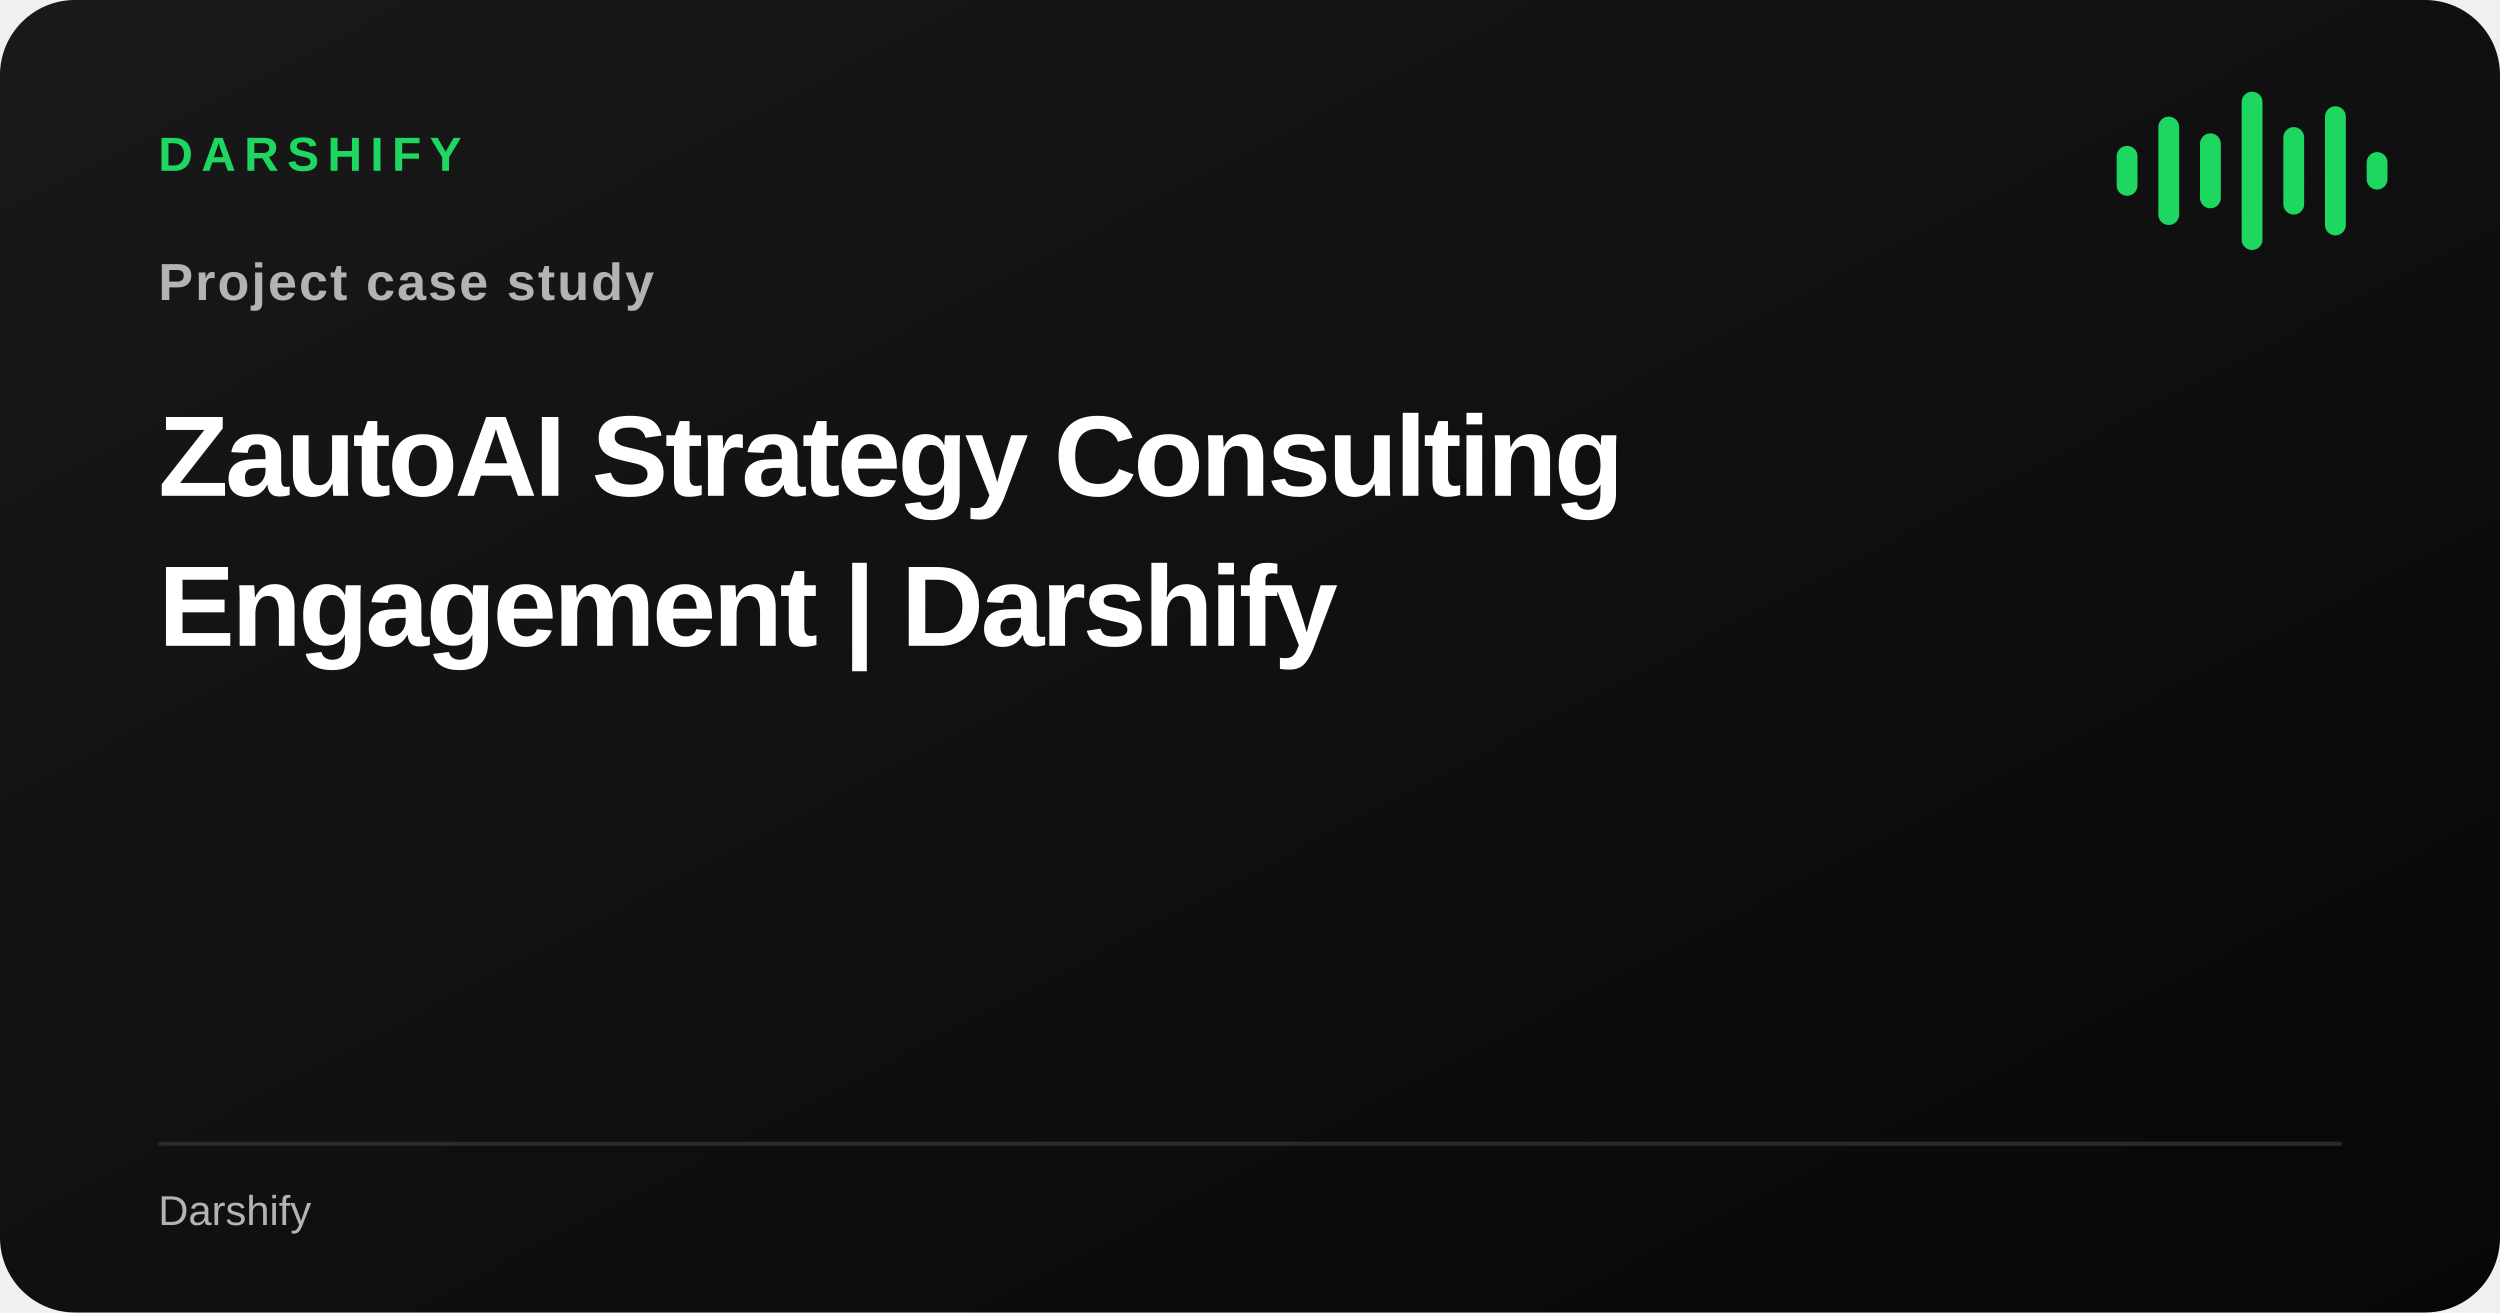
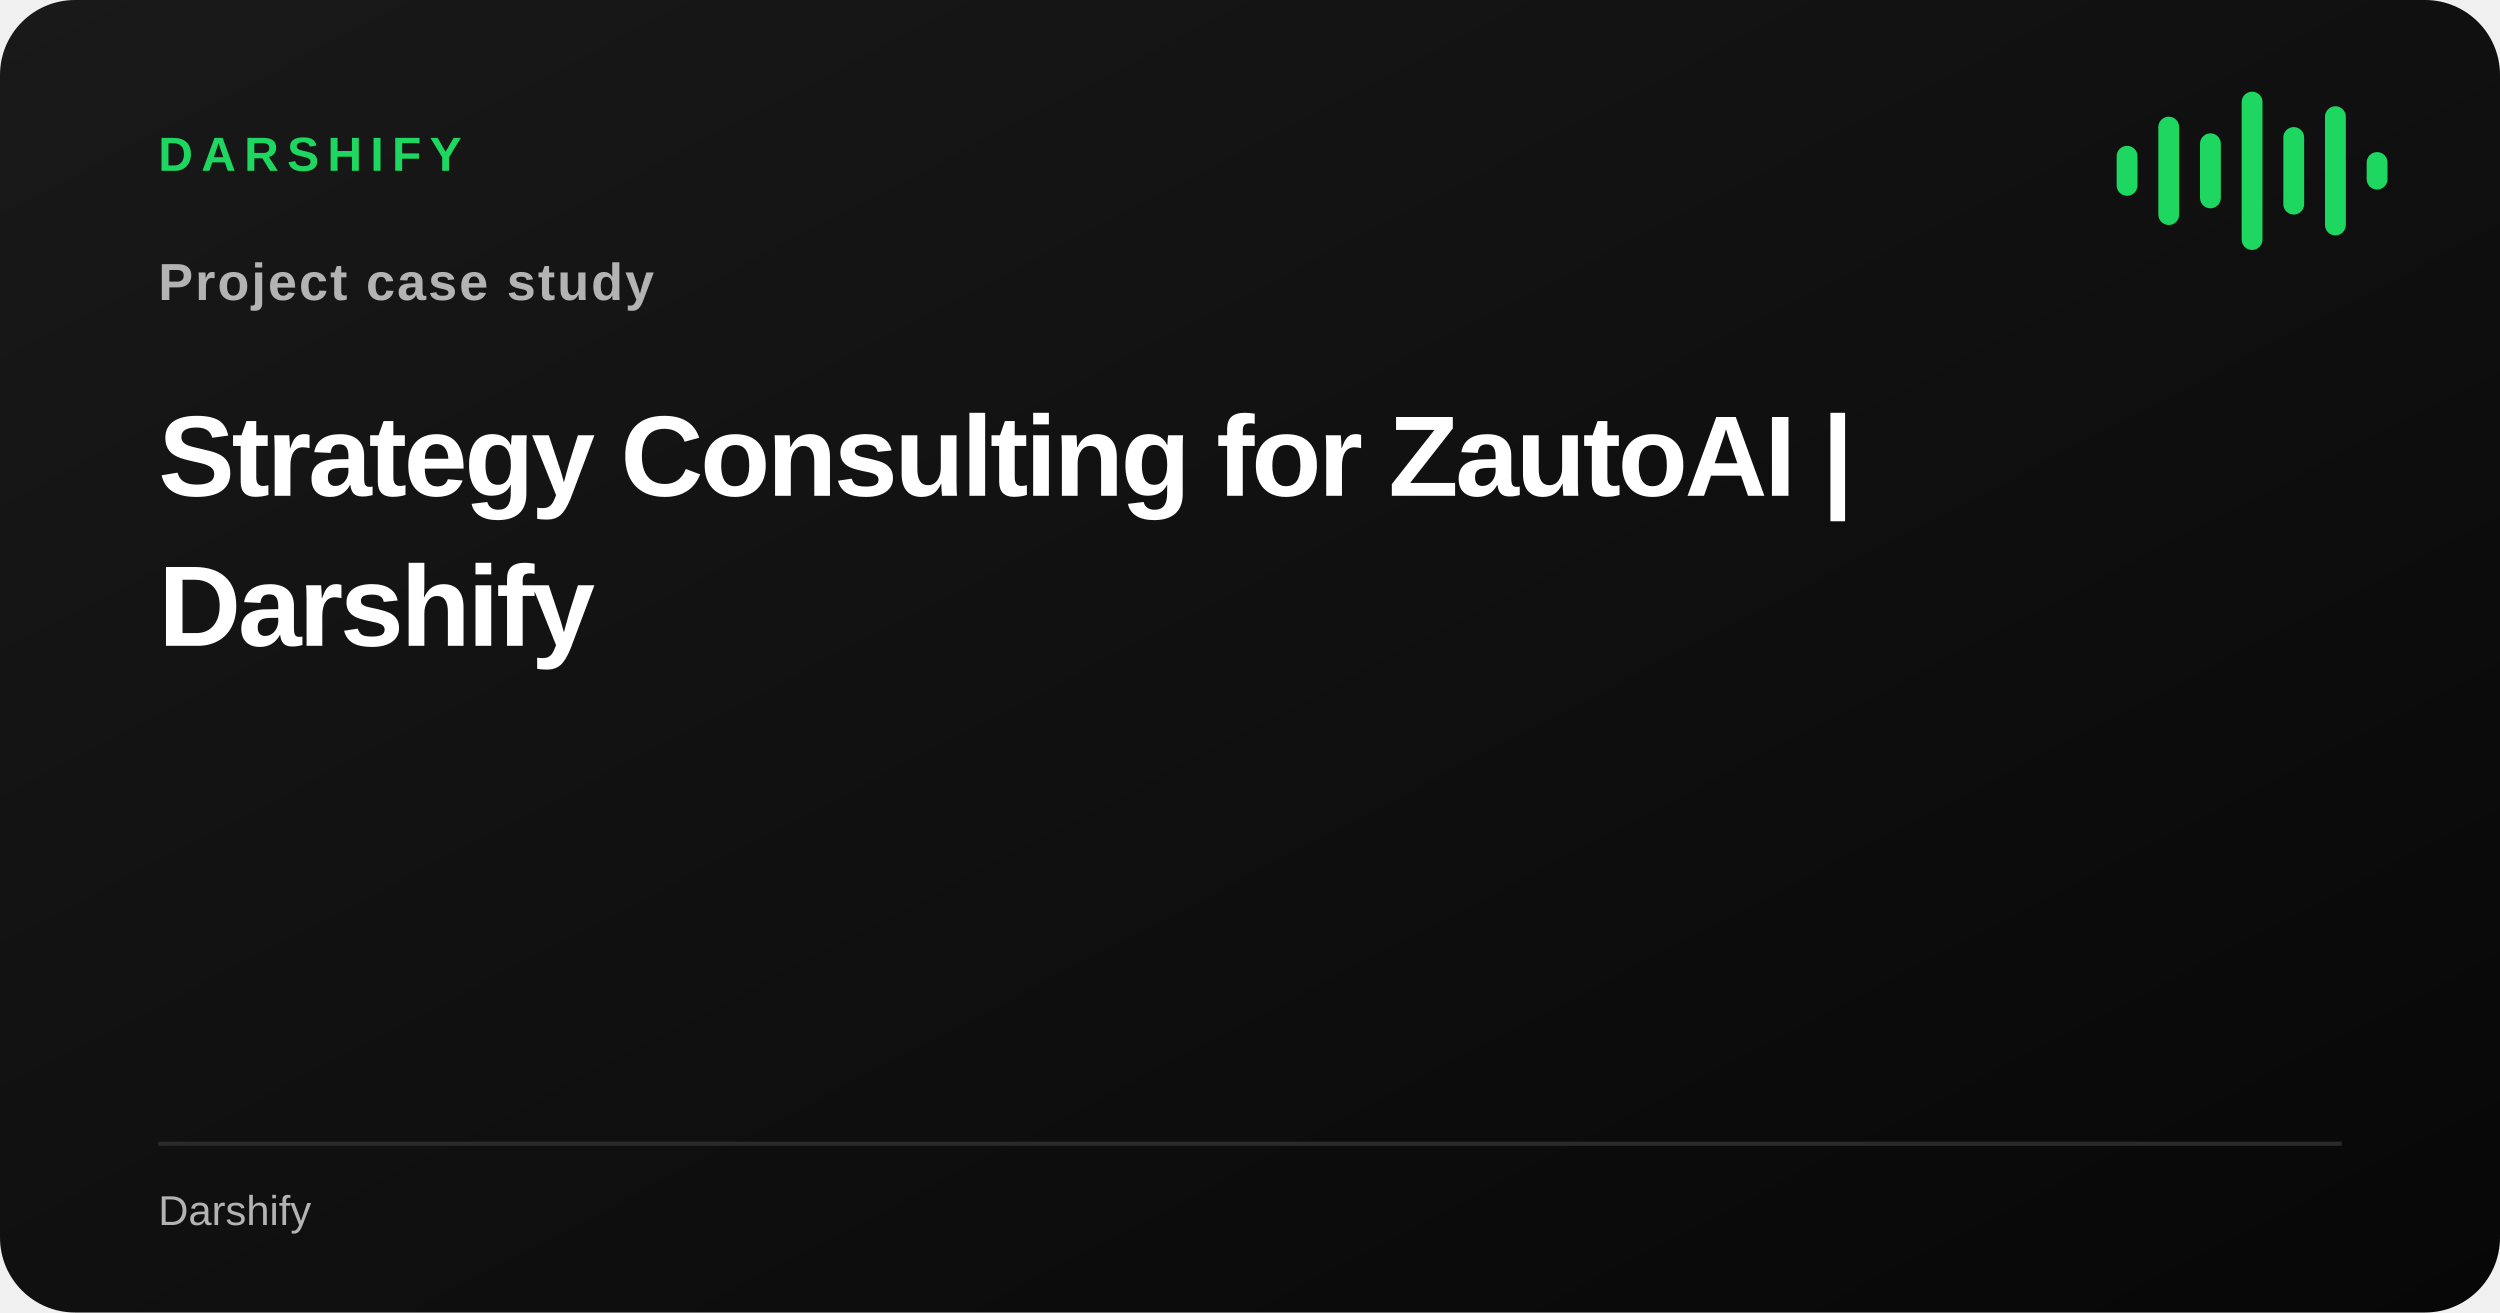
- <svg xmlns="http://www.w3.org/2000/svg" viewBox="0 0 1200 630" width="1200" height="630" role="img" aria-label="ZautoAI Strategy Consulting Engagement | Darshify" data-route-id="case-study:p1">
+ <svg xmlns="http://www.w3.org/2000/svg" viewBox="0 0 1200 630" width="1200" height="630" role="img" aria-label="Strategy Consulting for ZautoAI | Darshify" data-route-id="case-study:p1">
  <defs>
    <linearGradient id="surface" x1="0" y1="0" x2="1" y2="1">
      <stop offset="0" stop-color="#191919" />
      <stop offset="1" stop-color="#070707" />
    </linearGradient>
    <radialGradient id="glow" cx="0" cy="0" r="1" gradientTransform="translate(1030 86) rotate(135) scale(420)">
      <stop stop-color="#1ed760" stop-opacity=".38" />
      <stop offset="1" stop-color="#1ed760" stop-opacity="0" />
    </radialGradient>
  </defs>
  <rect width="1200" height="630" rx="36" fill="url(#surface)" />
  <rect width="1200" height="630" rx="36" fill="url(#glow)" />
  <g data-motif="proof-wave" aria-label="Evidence signal">
    <rect x="1016" y="70" width="10" height="24" rx="5" fill="#1ed760" />
    <rect x="1036" y="56" width="10" height="52" rx="5" fill="#1ed760" />
    <rect x="1056" y="64" width="10" height="36" rx="5" fill="#1ed760" />
    <rect x="1076" y="44" width="10" height="76" rx="5" fill="#1ed760" />
    <rect x="1096" y="61" width="10" height="42" rx="5" fill="#1ed760" />
    <rect x="1116" y="51" width="10" height="62" rx="5" fill="#1ed760" />
    <rect x="1136" y="73" width="10" height="18" rx="5" fill="#1ed760" />
  </g>
  <text x="76" y="82" fill="#1ed760" font-family="Arial, Helvetica, sans-serif" font-size="23" font-weight="700" letter-spacing="4">DARSHIFY</text>
  <text x="76" y="144" fill="#b3b3b3" font-family="Arial, Helvetica, sans-serif" font-size="25" font-weight="600" letter-spacing="1">Project case study</text>
  <text fill="#ffffff" font-family="Arial, Helvetica, sans-serif" font-size="55" font-weight="800" letter-spacing="-1.5">
-     <tspan x="76" y="238">ZautoAI Strategy Consulting</tspan>
-     <tspan x="76" y="310">Engagement | Darshify</tspan>
+     <tspan x="76" y="238">Strategy Consulting for ZautoAI |</tspan>
+     <tspan x="76" y="310">Darshify</tspan>
  </text>
  <rect x="76" y="548" width="1048" height="2" fill="#2a2a2a" />
  <text x="76" y="588" fill="#b3b3b3" font-family="Arial, Helvetica, sans-serif" font-size="20">Darshify</text>
</svg>
